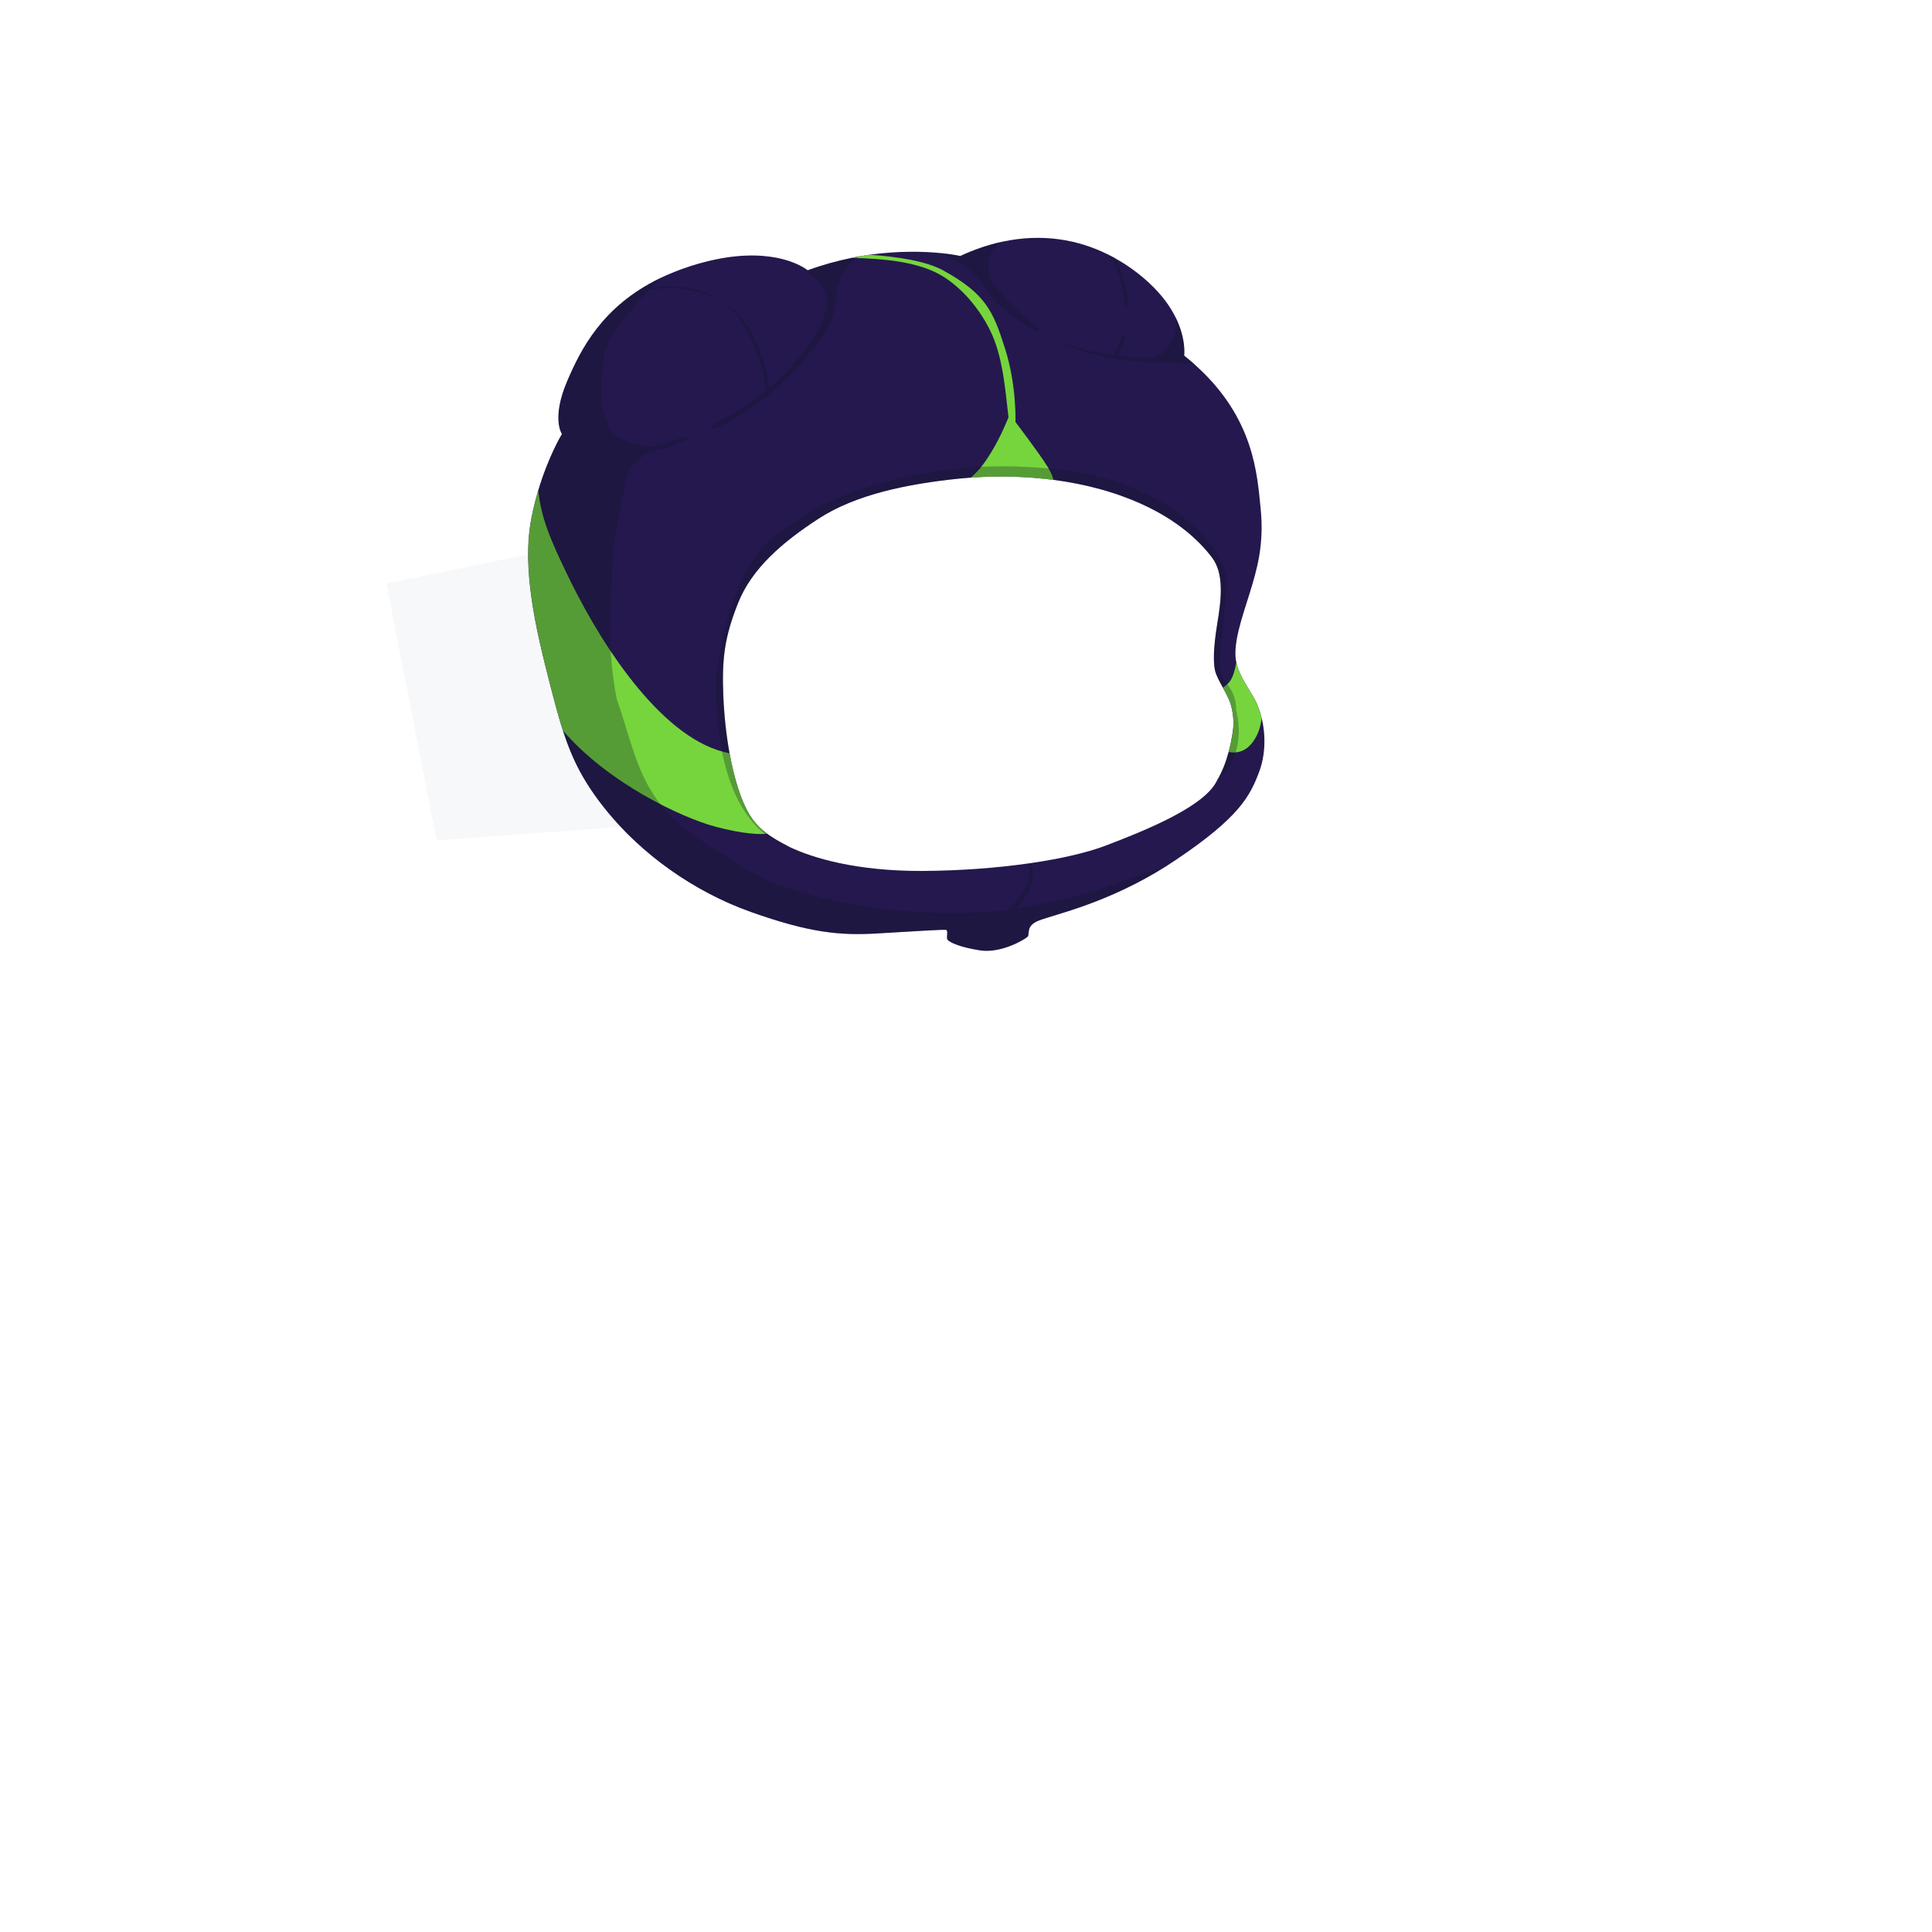
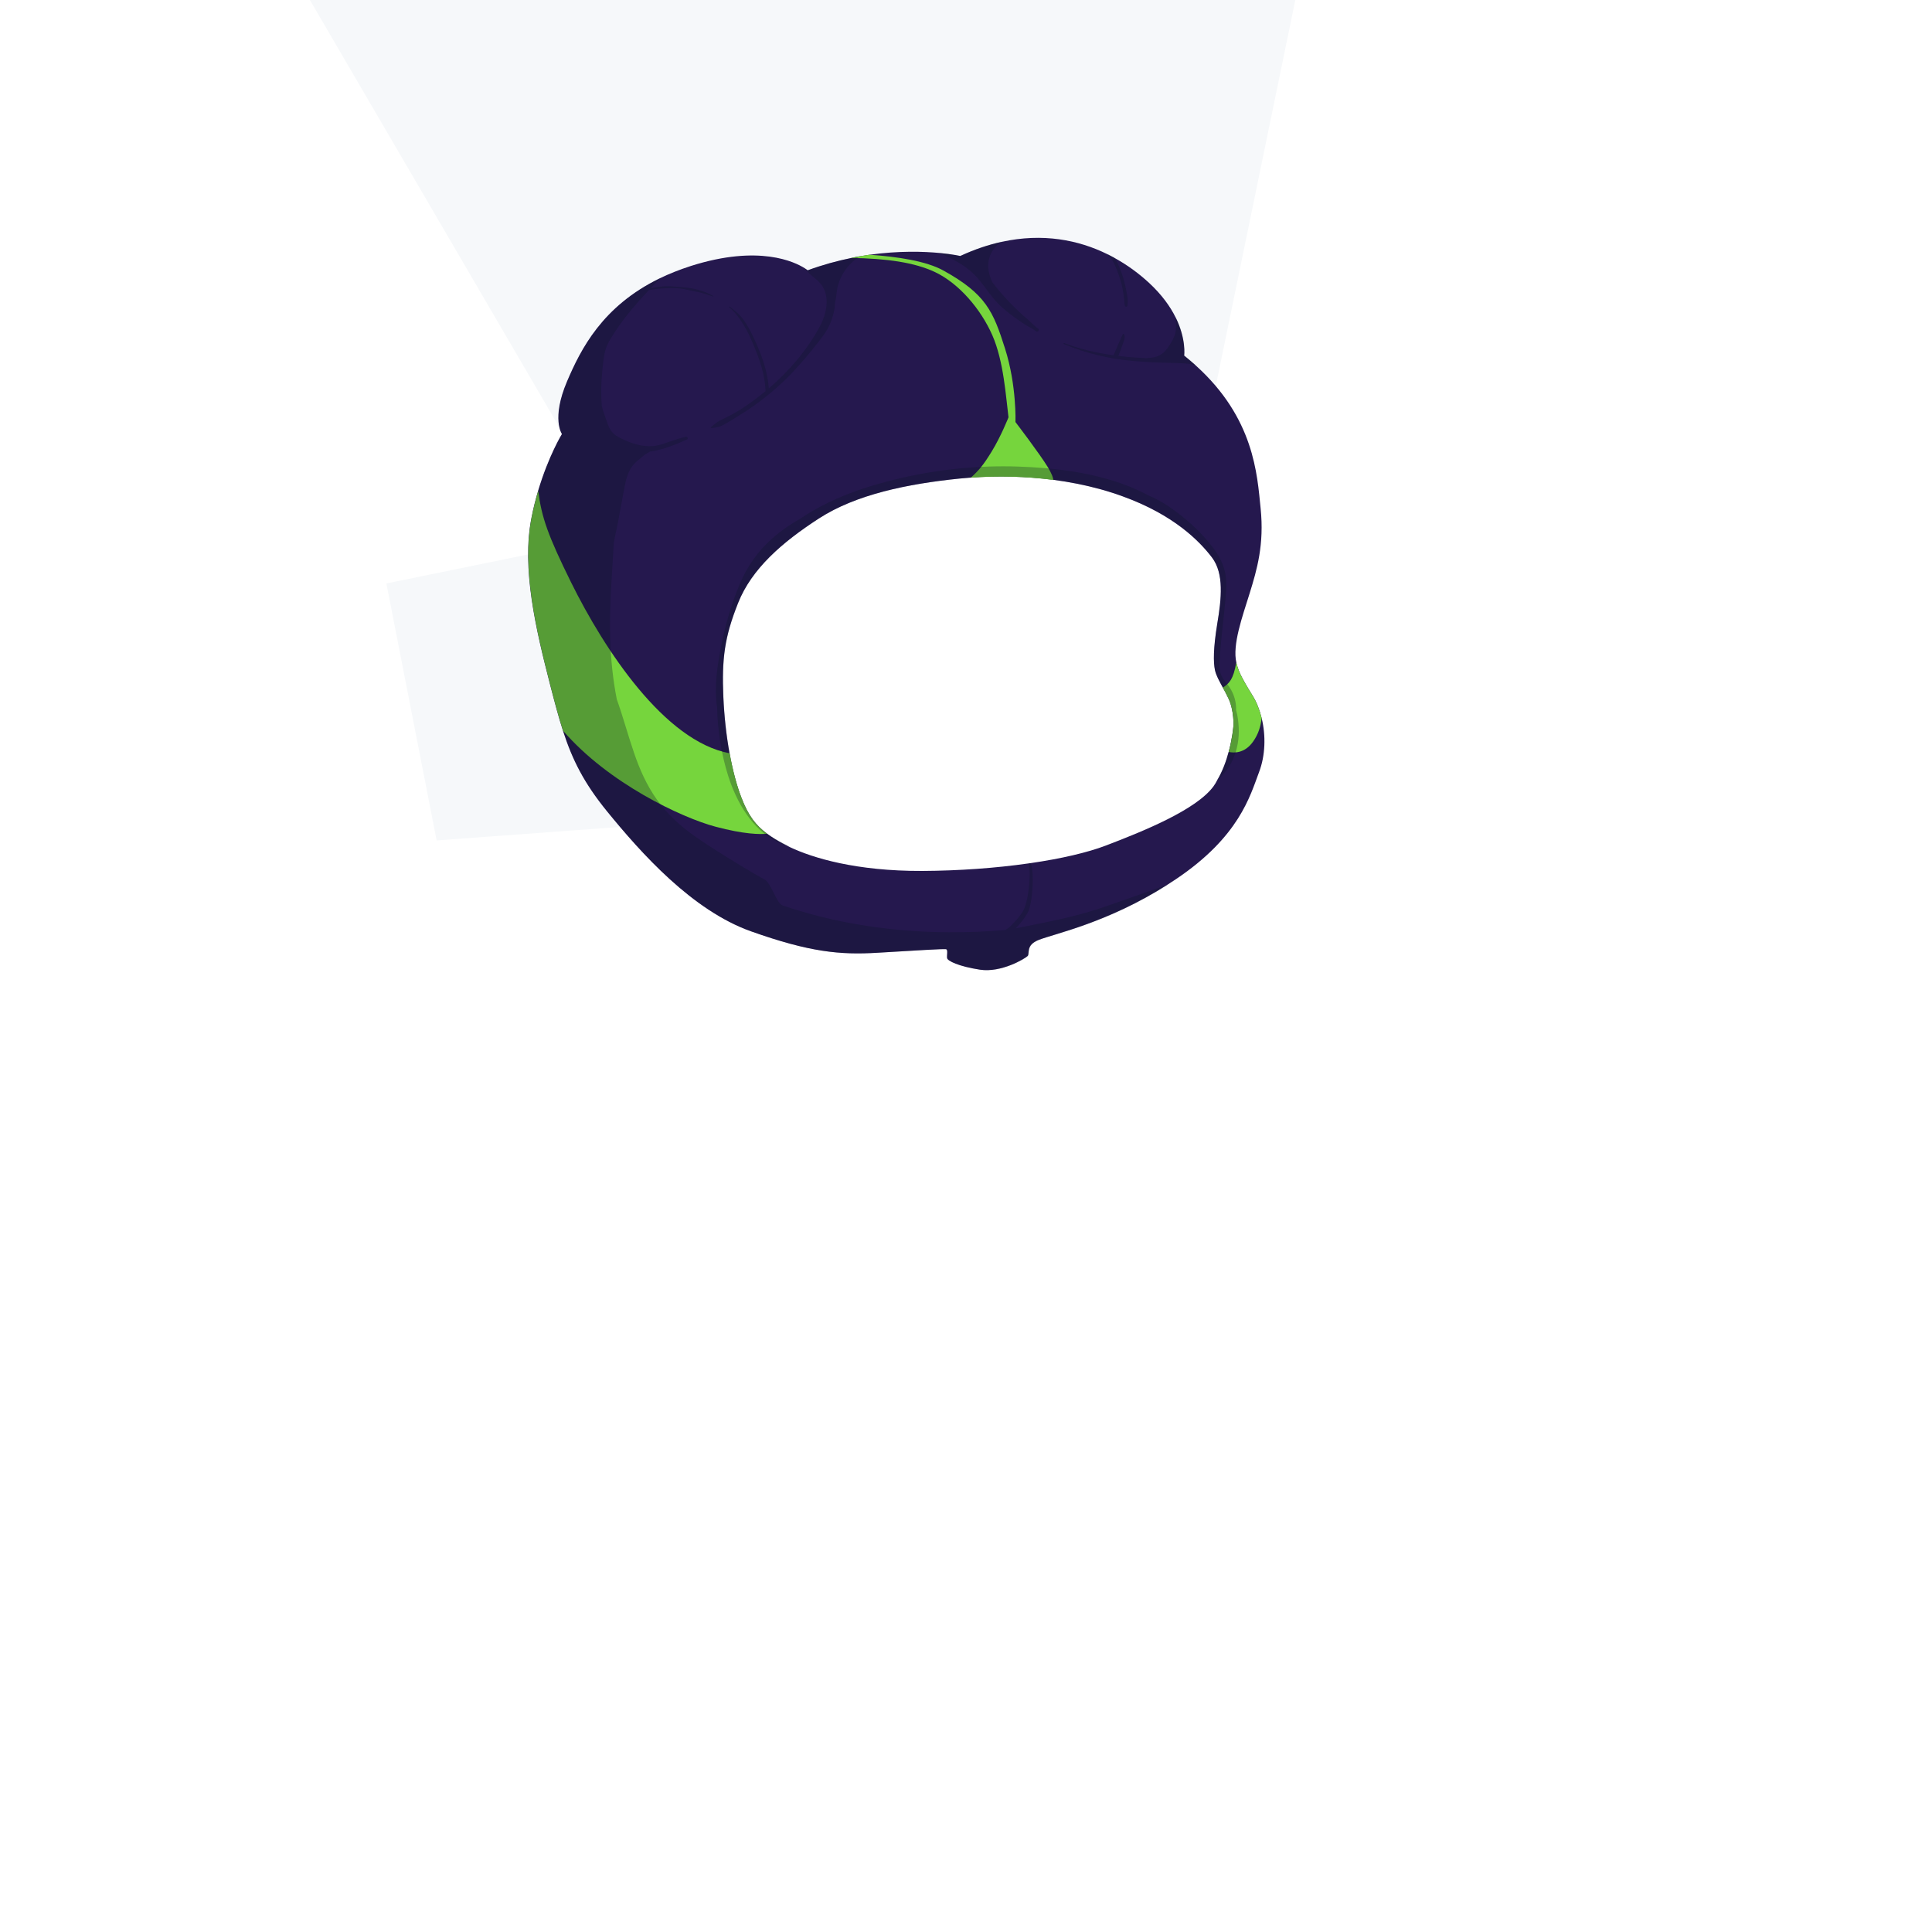
<svg xmlns="http://www.w3.org/2000/svg" version="1.1" id="_x32_7_x5F_HeadGear_x5F_ScubaHead__x28_SCU_x29_" x="0px" y="0px" viewBox="0 0 2000 2000" enable-background="new 0 0 2000 2000" xml:space="preserve">
  <g>
+     <polygon fill="#F6F8FA" points="320.8,0 608.8,493.4 1253.8,422.8 1340.9,0  " />
    <polygon fill="#F6F8FA" points="656,855 452,870 400,604 688,545  " />
    <g>
      <path fill="none" d="M1276.8,752.7c0.3-0.4,1-17-5.2-29.8c-2-4.1-3.9-7.7-5.7-11c-3.8-7-7-12.5-8.1-18c-1.7-8.1-1.9-22.4,2.4-48.1    c4.2-25.7,7.2-51.8-5.5-68.5c-12.7-16.8-39.2-44.1-92.5-63.3c-4.6-1.7-9.3-3.2-14-4.7c-2.9-0.9-5.9-1.8-8.8-2.6    c-15.9-4.4-32.4-7.6-48.9-9.8c-28.7-3.8-57.8-4.3-85.4-2.3c-3.9,0.3-7.8,0.6-11.6,1c-54.2,5.5-107.2,16.4-145.5,41.2    s-69.8,52.1-83.8,87.5c-14.1,35.4-17,57.7-15.3,97.5c0.8,20.2,3.1,40,6.4,58.1c3.2,17.6,7.5,33.5,12.4,46.4    c7.1,18.2,14.9,28.4,26.4,36.9c4.9,3.6,10.5,6.9,16.9,10.5c2,1.1,4.3,2.3,6.7,3.4c23.8,11.4,68.4,25,137,24.7    c38.4-0.1,76.6-3,110.1-7.8c0.7-0.1,1.5-0.2,2.2-0.3c31.5-4.6,58.7-10.9,77.9-18.2c39.8-15.2,93.6-37.1,111.4-61.3    c1.4-2,2.8-4,4-6.1c5.6-9.4,9.4-20.1,11.9-29.4C1275.9,764.1,1276.8,752.7,1276.8,752.7z" />
-       <path fill="#25184E" d="M1306.1,743.5c-2.1-8.6-5.2-16.6-9.3-23.2c-12.8-20.6-14.6-25.9-16.6-33c-0.1-0.4-0.2-0.9-0.3-1.3    c-4.3-18.5,6.1-47.4,13.7-71.7c7.7-24.9,15.2-50.6,11.4-88c-3.6-35.2-6.6-93.4-67.2-148c-3.8-3.4-7.8-6.8-12-10.2    c0,0,2.4-16.9-8.9-39.7c-5.4-10.9-13.9-23-27.2-35.4c-10.5-9.7-22.7-18.8-36.5-26.3c-2.3-1.2-4.6-2.4-6.9-3.6    c-30-14.8-66.9-22-109.1-12.8c-13.8,3-28.2,7.8-43.1,14.7c0,0-7.8-1.8-21.3-3.1c-16.7-1.6-42.2-2.4-72.6,1.8    c-3.2,0.5-6.6,1-9.9,1.6c-3.1,0.5-6.2,1.1-9.3,1.8c-14.3,2.9-29.3,7-44.9,12.7c0,0-1-0.8-3-2.1c-10.2-6.5-47.3-24.8-117.8-2.4    c-11.8,3.8-22.6,8.1-32.3,12.8c-59.5,28.9-81.8,73.4-96,106.7c-16.5,38.8-5.3,54.5-5.3,54.5s-13.8,22.3-24.7,58.9    c-2.5,8.5-4.9,17.7-6.8,27.6c-10.5,52.6,4.6,116,19.2,172.8c4.7,18.2,8.8,33.8,13.4,48c9.7,30,21.6,53.8,45.6,83.3    c35.4,43.4,88.2,82.6,149,104.2s92.2,24.5,130.7,22.2c38.5-2.2,69.8-4.4,71.5-3.6s0.4,6.2,0.8,9.1s11.9,8.6,34,12    s46.7-11.5,49.3-14.1s-2.4-11.2,11.5-16.7c16.8-6.6,71.3-17.7,133.4-57.2c2.8-1.8,5.7-3.7,8.6-5.6c65.6-44,76.8-66,86.2-91    C1309.9,782.2,1310.5,761.5,1306.1,743.5z M1256.2,814c-17.8,24.2-71.6,46.1-111.4,61.3c-19.1,7.3-46.4,13.6-77.9,18.2    c-0.7,0.1-1.5,0.2-2.2,0.3c-33.5,4.8-71.7,7.6-110.1,7.8c-68.5,0.2-113.1-13.4-137-24.7c-2.5-1.2-4.7-2.3-6.7-3.4    c-6.4-3.5-12-6.9-16.9-10.5c-11.5-8.5-19.4-18.6-26.4-36.9c-5-12.8-9.2-28.8-12.4-46.4c-3.3-18.1-5.5-38-6.4-58.1    c-1.7-39.8,1.2-62.1,15.3-97.5s45.6-62.8,83.8-87.5s91.3-35.7,145.5-41.2c3.8-0.4,7.7-0.7,11.6-1c27.6-2,56.7-1.4,85.4,2.3    c16.6,2.2,33,5.4,48.9,9.8c3,0.8,5.9,1.7,8.8,2.6c4.7,1.4,9.4,3,14,4.7c53.2,19.2,79.8,46.6,92.5,63.3    c12.7,16.8,9.8,42.8,5.5,68.5c-4.2,25.7-4.1,40-2.4,48.1c1.2,5.5,4.3,11,8.1,18c1.8,3.3,3.8,6.9,5.7,11    c6.2,12.8,5.5,29.4,5.2,29.8c0,0-0.9,11.5-4.8,25.8c-2.5,9.4-6.3,20-11.9,29.4C1258.9,810,1257.6,812,1256.2,814z" />
+       <path fill="#25184E" d="M1306.1,743.5c-2.1-8.6-5.2-16.6-9.3-23.2c-12.8-20.6-14.6-25.9-16.6-33c-0.1-0.4-0.2-0.9-0.3-1.3    c-4.3-18.5,6.1-47.4,13.7-71.7c7.7-24.9,15.2-50.6,11.4-88c-3.6-35.2-6.6-93.4-67.2-148c-3.8-3.4-7.8-6.8-12-10.2    c0,0,2.4-16.9-8.9-39.7c-5.4-10.9-13.9-23-27.2-35.4c-10.5-9.7-22.7-18.8-36.5-26.3c-2.3-1.2-4.6-2.4-6.9-3.6    c-30-14.8-66.9-22-109.1-12.8c-13.8,3-28.2,7.8-43.1,14.7c0,0-7.8-1.8-21.3-3.1c-16.7-1.6-42.2-2.4-72.6,1.8    c-3.2,0.5-6.6,1-9.9,1.6c-3.1,0.5-6.2,1.1-9.3,1.8c-14.3,2.9-29.3,7-44.9,12.7c0,0-1-0.8-3-2.1c-10.2-6.5-47.3-24.8-117.8-2.4    c-11.8,3.8-22.6,8.1-32.3,12.8c-59.5,28.9-81.8,73.4-96,106.7c-16.5,38.8-5.3,54.5-5.3,54.5s-13.8,22.3-24.7,58.9    c-2.5,8.5-4.9,17.7-6.8,27.6c-10.5,52.6,4.6,116,19.2,172.8c4.7,18.2,8.8,33.8,13.4,48c9.7,30,21.6,53.8,45.6,83.3    c35.4,43.4,88.2,102.6,149,124.2s92.2,24.5,130.7,22.2c38.5-2.2,69.8-4.4,71.5-3.6s0.4,6.2,0.8,9.1s11.9,8.6,34,12    s46.7-11.5,49.3-14.1s-2.4-11.2,11.5-16.7c16.8-6.6,71.3-17.7,133.4-57.2c2.8-1.8,5.7-3.7,8.6-5.6c65.6-44,76.8-86,86.2-111    C1309.9,782.2,1310.5,761.5,1306.1,743.5z M1256.2,814c-17.8,24.2-71.6,46.1-111.4,61.3c-19.1,7.3-46.4,13.6-77.9,18.2    c-0.7,0.1-1.5,0.2-2.2,0.3c-33.5,4.8-71.7,7.6-110.1,7.8c-68.5,0.2-113.1-13.4-137-24.7c-2.5-1.2-4.7-2.3-6.7-3.4    c-6.4-3.5-12-6.9-16.9-10.5c-11.5-8.5-19.4-18.6-26.4-36.9c-5-12.8-9.2-28.8-12.4-46.4c-3.3-18.1-5.5-38-6.4-58.1    c-1.7-39.8,1.2-62.1,15.3-97.5s45.6-62.8,83.8-87.5s91.3-35.7,145.5-41.2c3.8-0.4,7.7-0.7,11.6-1c27.6-2,56.7-1.4,85.4,2.3    c16.6,2.2,33,5.4,48.9,9.8c3,0.8,5.9,1.7,8.8,2.6c4.7,1.4,9.4,3,14,4.7c53.2,19.2,79.8,46.6,92.5,63.3    c12.7,16.8,9.8,42.8,5.5,68.5c-4.2,25.7-4.1,40-2.4,48.1c1.2,5.5,4.3,11,8.1,18c1.8,3.3,3.8,6.9,5.7,11    c6.2,12.8,5.5,29.4,5.2,29.8c0,0-0.9,11.5-4.8,25.8c-2.5,9.4-6.3,20-11.9,29.4C1258.9,810,1257.6,812,1256.2,814z" />
    </g>
    <path fill="none" d="M1271.7,722.8c-2-4.1-3.9-7.7-5.7-11c-3.8-7-7-12.5-8.1-18c-1.7-8.1-1.9-22.4,2.4-48.1   c4.2-25.7,7.2-51.8-5.5-68.5c-12.7-16.8-39.2-44.1-92.5-63.3c-22.8-8.3-47.1-13.8-71.7-17c-28.7-3.8-57.8-4.3-85.4-2.3   c-3.9,0.3-7.8,0.6-11.6,1c-54.2,5.5-107.2,16.4-145.5,41.2s-69.8,52.1-83.8,87.5c-14.1,35.4-17,57.7-15.3,97.5   c0.8,20.2,3.1,40,6.4,58.1c3.2,17.6,7.5,33.5,12.4,46.4c7.1,18.2,14.9,28.4,26.4,36.9c4.9,3.6,10.5,6.9,16.9,10.5   c21.6,11.8,68.1,28.4,143.7,28.2s150.4-11.1,190.1-26.3s93.6-37.1,111.4-61.3c7.9-10.8,12.8-24.1,15.9-35.5   c3.8-14.3,4.8-25.8,4.8-25.8C1277.2,752.2,1277.8,735.7,1271.7,722.8z" />
    <path fill="#76D53D" d="M1265.9,711.8c1.8,3.3,3.8,6.9,5.7,11c6.2,12.8,5.5,29.4,5.2,29.8c0,0-0.9,11.5-4.8,25.8   c5.1,1.1,16.4,1.8,25.2-10.7c5.7-8,8-16.4,8.8-24.3c-2.1-8.6-5.2-16.6-9.3-23.2c-12.8-20.6-14.6-25.9-16.6-33   c-0.1-0.4-0.2-0.9-0.3-1.3C1276.7,703.3,1272.6,707.4,1265.9,711.8z" />
    <path fill="#76D53D" d="M1027.2,346.9c11.9,27,14.1,64.2,16.8,85.1c0,0-8,20.2-17.6,35.7c-8.6,14-12.9,19-21.4,26.8   c27.6-2,56.7-1.4,85.4,2.3c-0.2-2.2-1.4-6-5.5-12.9c-8.6-14.2-33.7-47-33.7-47s1.4-37.7-10.8-76.1c-12.2-38.4-19.7-56.4-63.9-80.8   c-17.7-9.8-47.4-14.3-76.5-16.3c-6.2,0.9-12.6,2-19.2,3.3c37.5,0.6,66.1,4.7,87.2,14.7C992.7,293.4,1015.3,319.9,1027.2,346.9z" />
    <path fill="#76D53D" d="M740.7,855.8c29.7,7.9,45.9,8,53.4,7.3c-11.5-8.5-19.4-18.6-26.4-36.9c-5-12.8-9.2-28.8-12.4-46.4   c-67.4-12.5-129.6-107.2-164-176.7c-24.2-49-30.7-67.7-34.1-94.9c-2.5,8.5-4.9,17.7-6.8,27.6c-10.5,52.6,4.6,116,19.2,172.8   c4.7,18.2,8.8,33.8,13.4,48C630,811,705.8,846.5,740.7,855.8z" />
    <path opacity="0.3" fill="#091426" enable-background="new    " d="M1012.6,288.5c8.5,10,15.2,21.6,25.3,30.2   c5.1,4.4,10.3,8.5,15.9,12.3c2.9,1.9,5.6,4,8.6,5.8c3.3,2,7,3.6,10,6c2,1.5,4.2-1.3,2.1-2.7c-3.2-2.2-5.8-5.1-8.7-7.7   c-2.5-2.4-5.3-4.5-7.8-6.8c-5.1-4.7-10.1-9.5-14.8-14.6c-4.8-5.2-9.4-10.4-13.8-16c-0.7-1-1.5-1.9-2.2-2.9   c-4.6-9.8-6.3-20.6-0.6-31c2.7-5,6.3-8.4,10.4-10.8c-13.8,3-28.2,7.8-43.1,14.7c0,0-7.8-1.8-21.3-3.1c2.1,0.9,4.2,1.9,6.3,2.9   C991.7,270.8,1003.4,277.7,1012.6,288.5z" />
    <path opacity="0.3" fill="#091426" enable-background="new    " d="M1150,267.3c3.6,4.8,5.7,10.8,7.8,16.4   c1.8,5.1,3.3,10.2,4.3,15.5c0.7,3.4,1.2,6.8,1.6,10.2c0.3,2.6,0.1,5,1,7.4c0.4,1,1.9,1.1,2.2,0c1.4-5.3-0.3-12.3-1.3-17.6   c-1.3-6.7-3.2-13.4-5.7-19.8c-1.7-4.4-3.7-9-6.6-12.8c-2.3-1.2-4.6-2.4-6.9-3.6C1147.6,264.3,1148.9,265.7,1150,267.3z" />
    <path opacity="0.3" fill="#091426" enable-background="new    " d="M1215.8,347.7c-2.2,5.4-5.6,11-9.4,15.4   c-4.5,5.2-10.8,7.3-17.6,7.4c-0.3,0-0.5,0.1-0.7,0.3c-3.4-0.1-6.9-0.3-10.3-0.5c-6.7-0.4-13.4-1-20.1-1.8c1.6-4,3.1-8,4.5-12.1   c1.1-3.2,2.9-6.8,1.6-10.1c-0.2-0.6-1.1-0.9-1.5-0.2c-3.4,7-6.3,14.3-9.4,21.4c-0.1,0.1-0.1,0.2-0.1,0.3   c-17.5-2.4-34.8-6.4-51.2-12.7c-0.6-0.2-1,0.8-0.4,1c23.1,9.8,47.2,15.4,72.1,17.6c12.8,1.1,25.6,1.7,38.4,1.9   c6.3,0.1,12.6,0.3,18.9,1c2.4,0.3,4.9,0.9,7.3,1.6c-3.8-3.4-7.8-6.8-12-10.2c0,0,2.4-16.9-8.9-39.7   C1217.2,334.8,1218.2,341.8,1215.8,347.7z" />
    <path opacity="0.3" fill="#091426" enable-background="new    " d="M847,291c13.5,12.6,9.3,33,1.4,47.5   c-13.1,24.1-31.5,45.6-52.5,63.6c-1.2-16.6-6.8-32.8-13.6-47.9c-3.2-7.2-6.7-14.3-11.1-21c-4.3-6.6-9.5-11-15.7-15.7   c-0.5-0.4-0.9,0.4-0.5,0.8c6.2,4.8,11.3,12.3,15.4,19c3.6,5.9,6.4,12.2,9.1,18.5c6.7,15.8,12.4,31.7,13,49.1   c-3.7,3.1-7.5,6-11.3,8.9c-7.1,5.3-14.6,10.4-22.4,14.7c-4.1,2.2-8.2,4.2-12.3,6.2c-4.3,2.1-7.1,4.5-10.6,7.7   c-0.3,0.2-0.1,0.8,0.3,0.7c4.1-0.4,7.2-0.7,11-2.5c4.1-1.9,8.1-4.4,12-6.8c7.8-4.8,15.6-9.7,23.1-15.1   c14.7-10.7,28.3-22.5,40.6-35.9c6.2-6.8,12.3-13.7,18-20.9c5.9-7.6,12.2-14.5,16.6-23.1c4-7.8,6.6-16.6,6.9-25.3   c0.8-3.4,1.3-6.8,1.7-10.4c1.5-15.4,10.8-29.7,24.1-37.7c-3.1,0.5-6.2,1.1-9.3,1.8c-14.3,2.9-29.3,7-44.9,12.7c0,0-1-0.8-3-2.1   c1.5,1.7,2.9,3.4,4.5,5C840.5,285.6,843.9,288.1,847,291z" />
-     <path opacity="0.3" fill="#091426" enable-background="new    " d="M1137.9,920.6c-28.2,9.3-57.4,14.6-86.4,20.4l0,0   c4.7-4.9,9-10.3,12.3-16.1c5.1-9.1,7.2-21.3,3.2-31.3c-0.7,0.1-1.5,0.2-2.2,0.3c2.9,10.4-0.2,20.5-6.1,29.8   c-2.9,4.6-6.5,8.8-10.3,12.7c-2,2-4,4.1-6.5,5.6c-0.6,0.3-1.1,0.6-1.5,0.8c-19.4,1.6-38.8,2.4-58.3,2.3   c-45.6-0.3-91.2-5.6-135.4-16.9c-12.3-3.2-24.5-6.8-36.6-10.9c-6.3-2.1-12.5-4.6-18.8-6.9c-8.2-4.5-16.2-9.2-24.2-14.1   c-15.9-9.7-32-19.5-47.3-30.2s-29.1-23.3-39.9-38.5c-10.5-14.8-17.8-31.3-23.6-48.4c-6.3-18.3-11.3-37.1-17.8-55.3   c-4.1-20.7-6.2-41.7-6.8-62.8c-1-33.1,1.8-66,3.7-99c1.2-7,2.9-14,4.2-20.9c2.1-11.4,4.3-22.8,6.4-34.3c1.8-9.5,3.5-18.6,10-26.2   c2.9-3.3,6.4-5.6,9.6-8.5c2.1-1.9,4-2.9,6.4-4.2c0.3-0.2,0.6-0.4,0.9-0.6c0.5,0,0.9-0.1,1.4-0.2c12.6-1.8,25.4-7.1,36.9-12.3   c1.6-0.7,0.4-3.2-1.2-2.8c-5.7,1.4-11.2,3.2-16.8,5.1c-5.5,1.8-11.4,4.2-17.2,4.6c-11.2,0.8-21.7-2.4-31.7-7.3   c-4.2-2-8.6-4.3-11.4-8.1c-3.1-4.2-4.6-9.9-6.4-14.8c-1.4-3.8-2.6-7.6-3.6-11.4c-0.8-12.4-0.7-24.8,0.7-37.3   c0.7-6.6,1.2-13.4,2.9-19.9c1.8-6.6,5.6-12.5,9.3-18.2c10.3-16.1,22.8-30.5,35.8-44.4c5-1.2,10.6-1.6,15.6-1.9   c5.6-0.3,11.8-0.5,17.3,0.2c5.7,0.7,11.3,2.4,17,3.4c5.8,1,11.1,3.2,16.8,4.8c0.3,0.1,0.4-0.3,0.2-0.4c-9.8-5.8-21.7-8.5-33-9.3   c-6.2-0.4-12.1-1.2-18.3-0.8c-4.6,0.3-9,1.1-13.5,1.8c3.2-3.4,6.4-6.8,9.6-10.1c-59.5,28.9-81.8,73.4-96,106.7   c-16.5,38.8-5.3,54.5-5.3,54.5s-13.8,22.3-24.7,58.9c-2.5,8.5-4.9,17.7-6.8,27.6c-10.5,52.6,4.6,116,19.2,172.8   c4.7,18.2,8.8,33.8,13.4,48c9.7,30,21.6,53.8,45.6,83.3c35.4,43.4,88.2,82.6,149,104.2s92.2,24.5,130.7,22.2   c38.5-2.2,69.8-4.4,71.5-3.6s0.4,6.2,0.8,9.1s11.9,8.6,34,12s46.7-11.5,49.3-14.1s-2.4-11.2,11.5-16.7   c16.8-6.6,71.3-17.7,133.4-57.2c-6.2,2.2-12.4,4.4-18.6,6.5C1172.7,908.4,1155.4,914.8,1137.9,920.6z" />
+     <path opacity="0.3" fill="#091426" enable-background="new    " d="M1137.9,940.6c-28.2,9.3-57.4,14.6-86.4,20.4l0,0   c4.7-4.9,9-10.3,12.3-16.1c5.1-9.1,7.2-41.3,3.2-51.3c-0.7,0.1-1.5,0.2-2.2,0.3c2.9,10.4-0.2,40.5-6.1,49.8   c-2.9,4.6-6.5,8.8-10.3,12.7c-2,2-4,4.1-6.5,5.6c-0.6,0.3-1.1,0.6-1.5,0.8c-19.4,1.6-38.8,2.4-58.3,2.3   c-45.6-0.3-91.2-5.6-135.4-16.9c-12.3-3.2-24.5-6.8-36.6-10.9c-6.3-2.1-12.5-24.6-18.8-26.9c-8.2-4.5-16.2-9.2-24.2-14.1   c-15.9-9.7-32-19.5-47.3-30.2s-29.1-23.3-39.9-38.5c-10.5-14.8-17.8-31.3-23.6-48.4c-6.3-18.3-11.3-37.1-17.8-55.3   c-4.1-20.7-6.2-41.7-6.8-62.8c-1-33.1,1.8-66,3.7-99c1.2-7,2.9-14,4.2-20.9c2.1-11.4,4.3-22.8,6.4-34.3c1.8-9.5,3.5-18.6,10-26.2   c2.9-3.3,6.4-5.6,9.6-8.5c2.1-1.9,4-2.9,6.4-4.2c0.3-0.2,0.6-0.4,0.9-0.6c0.5,0,0.9-0.1,1.4-0.2c12.6-1.8,25.4-7.1,36.9-12.3   c1.6-0.7,0.4-3.2-1.2-2.8c-5.7,1.4-11.2,3.2-16.8,5.1c-5.5,1.8-11.4,4.2-17.2,4.6c-11.2,0.8-21.7-2.4-31.7-7.3   c-4.2-2-8.6-4.3-11.4-8.1c-3.1-4.2-4.6-9.9-6.4-14.8c-1.4-3.8-2.6-7.6-3.6-11.4c-0.8-12.4-0.7-24.8,0.7-37.3   c0.7-6.6,1.2-13.4,2.9-19.9c1.8-6.6,5.6-12.5,9.3-18.2c10.3-16.1,22.8-30.5,35.8-44.4c5-1.2,10.6-1.6,15.6-1.9   c5.6-0.3,11.8-0.5,17.3,0.2c5.7,0.7,11.3,2.4,17,3.4c5.8,1,11.1,3.2,16.8,4.8c0.3,0.1,0.4-0.3,0.2-0.4c-9.8-5.8-21.7-8.5-33-9.3   c-6.2-0.4-12.1-1.2-18.3-0.8c-4.6,0.3-9,1.1-13.5,1.8c3.2-3.4,6.4-6.8,9.6-10.1c-59.5,28.9-81.8,73.4-96,106.7   c-16.5,38.8-5.3,54.5-5.3,54.5s-13.8,22.3-24.7,58.9c-2.5,8.5-4.9,17.7-6.8,27.6c-10.5,52.6,4.6,116,19.2,172.8   c4.7,18.2,8.8,33.8,13.4,48c9.7,30,21.6,53.8,45.6,83.3c35.4,43.4,88.2,102.6,149,124.2s92.2,24.5,130.7,22.2   c38.5-2.2,69.8-4.4,71.5-3.6s0.4,6.2,0.8,9.1s11.9,8.6,34,12s46.7-11.5,49.3-14.1s-2.4-11.2,11.5-16.7   c16.8-6.6,71.3-17.7,133.4-57.2c-6.2,2.2-12.4,4.4-18.6,6.5C1172.7,928.4,1155.4,934.8,1137.9,940.6z" />
    <path opacity="0.3" fill="#091426" enable-background="new    " d="M794.1,863c-11.5-8.5-19.4-18.6-26.4-36.9   c-5-12.8-9.2-28.8-12.4-46.4c-3.3-18.1-5.5-38-6.4-58.1c-1.7-39.8,1.2-62.1,15.3-97.5s45.6-62.8,83.8-87.5s91.3-35.7,145.5-41.2   c3.8-0.4,7.7-0.7,11.6-1c27.6-2,56.7-1.4,85.4,2.3c16.6,2.2,33,5.4,48.9,9.8c1.2,0.3,2.3,0.6,3.5,0.9c1.8,0.5,3.5,1,5.3,1.5v0.1   c4.7,1.4,9.4,3,14,4.7c53.2,19.2,79.8,46.6,92.5,63.3c12.7,16.8,9.8,42.8,5.5,68.5c-4.2,25.7-4.1,40-2.4,48.1   c1.2,5.5,4.3,11,8.1,18c1.8,3.3,3.8,6.9,5.7,11c6.2,12.8,5.5,29.4,5.2,29.8c0,0-0.9,11.5-4.8,25.8c-2.5,9.4-6.3,20-11.9,29.4   c6.6-5.8,12.2-12.6,16.1-21.2c4.7-10.4,6.7-21.9,6.1-33.2c-0.3-5.5-0.9-12-2.7-18c0.3-8.3-2.1-16.6-6.7-23.6   c-2.5-3.9-6-7.3-8.1-11.4c-2.4-4.6-2.5-9.7-2.3-14.7c1.1-22.1,4.2-44.2,6.2-66.2c0.9-10.1,1.5-20.4-1.4-30.3   c-2.6-8.9-7.5-16.9-13.2-24.1c-12-15.3-27.3-29-43.3-40c-6.9-4.7-14.1-8.7-21.7-11.9c-9-4.9-18.5-9-28.1-12.4   c-34-12-71-16.4-106.9-17.6c-40.6-1.4-81.5,2.7-121.1,11.8c-36.3,8.4-72.9,20.8-104,41.8c-10.5,5.9-20.5,12.8-29.8,21   c-14.7,13-25.8,28.9-33.4,47c-8.5,20.3-14.9,41.9-19.1,63.5c-4.1,20.6-7.6,43.4-4.3,64.6c0.5,23.9,4.3,48,11.4,70.4   c8.5,26.9,24.8,55.9,51.3,68.6c4,1.9,8.3,3.5,12.6,4.8c-2.5-1.2-4.7-2.3-6.7-3.4C804.6,870,799,866.6,794.1,863z" />
  </g>
</svg>
